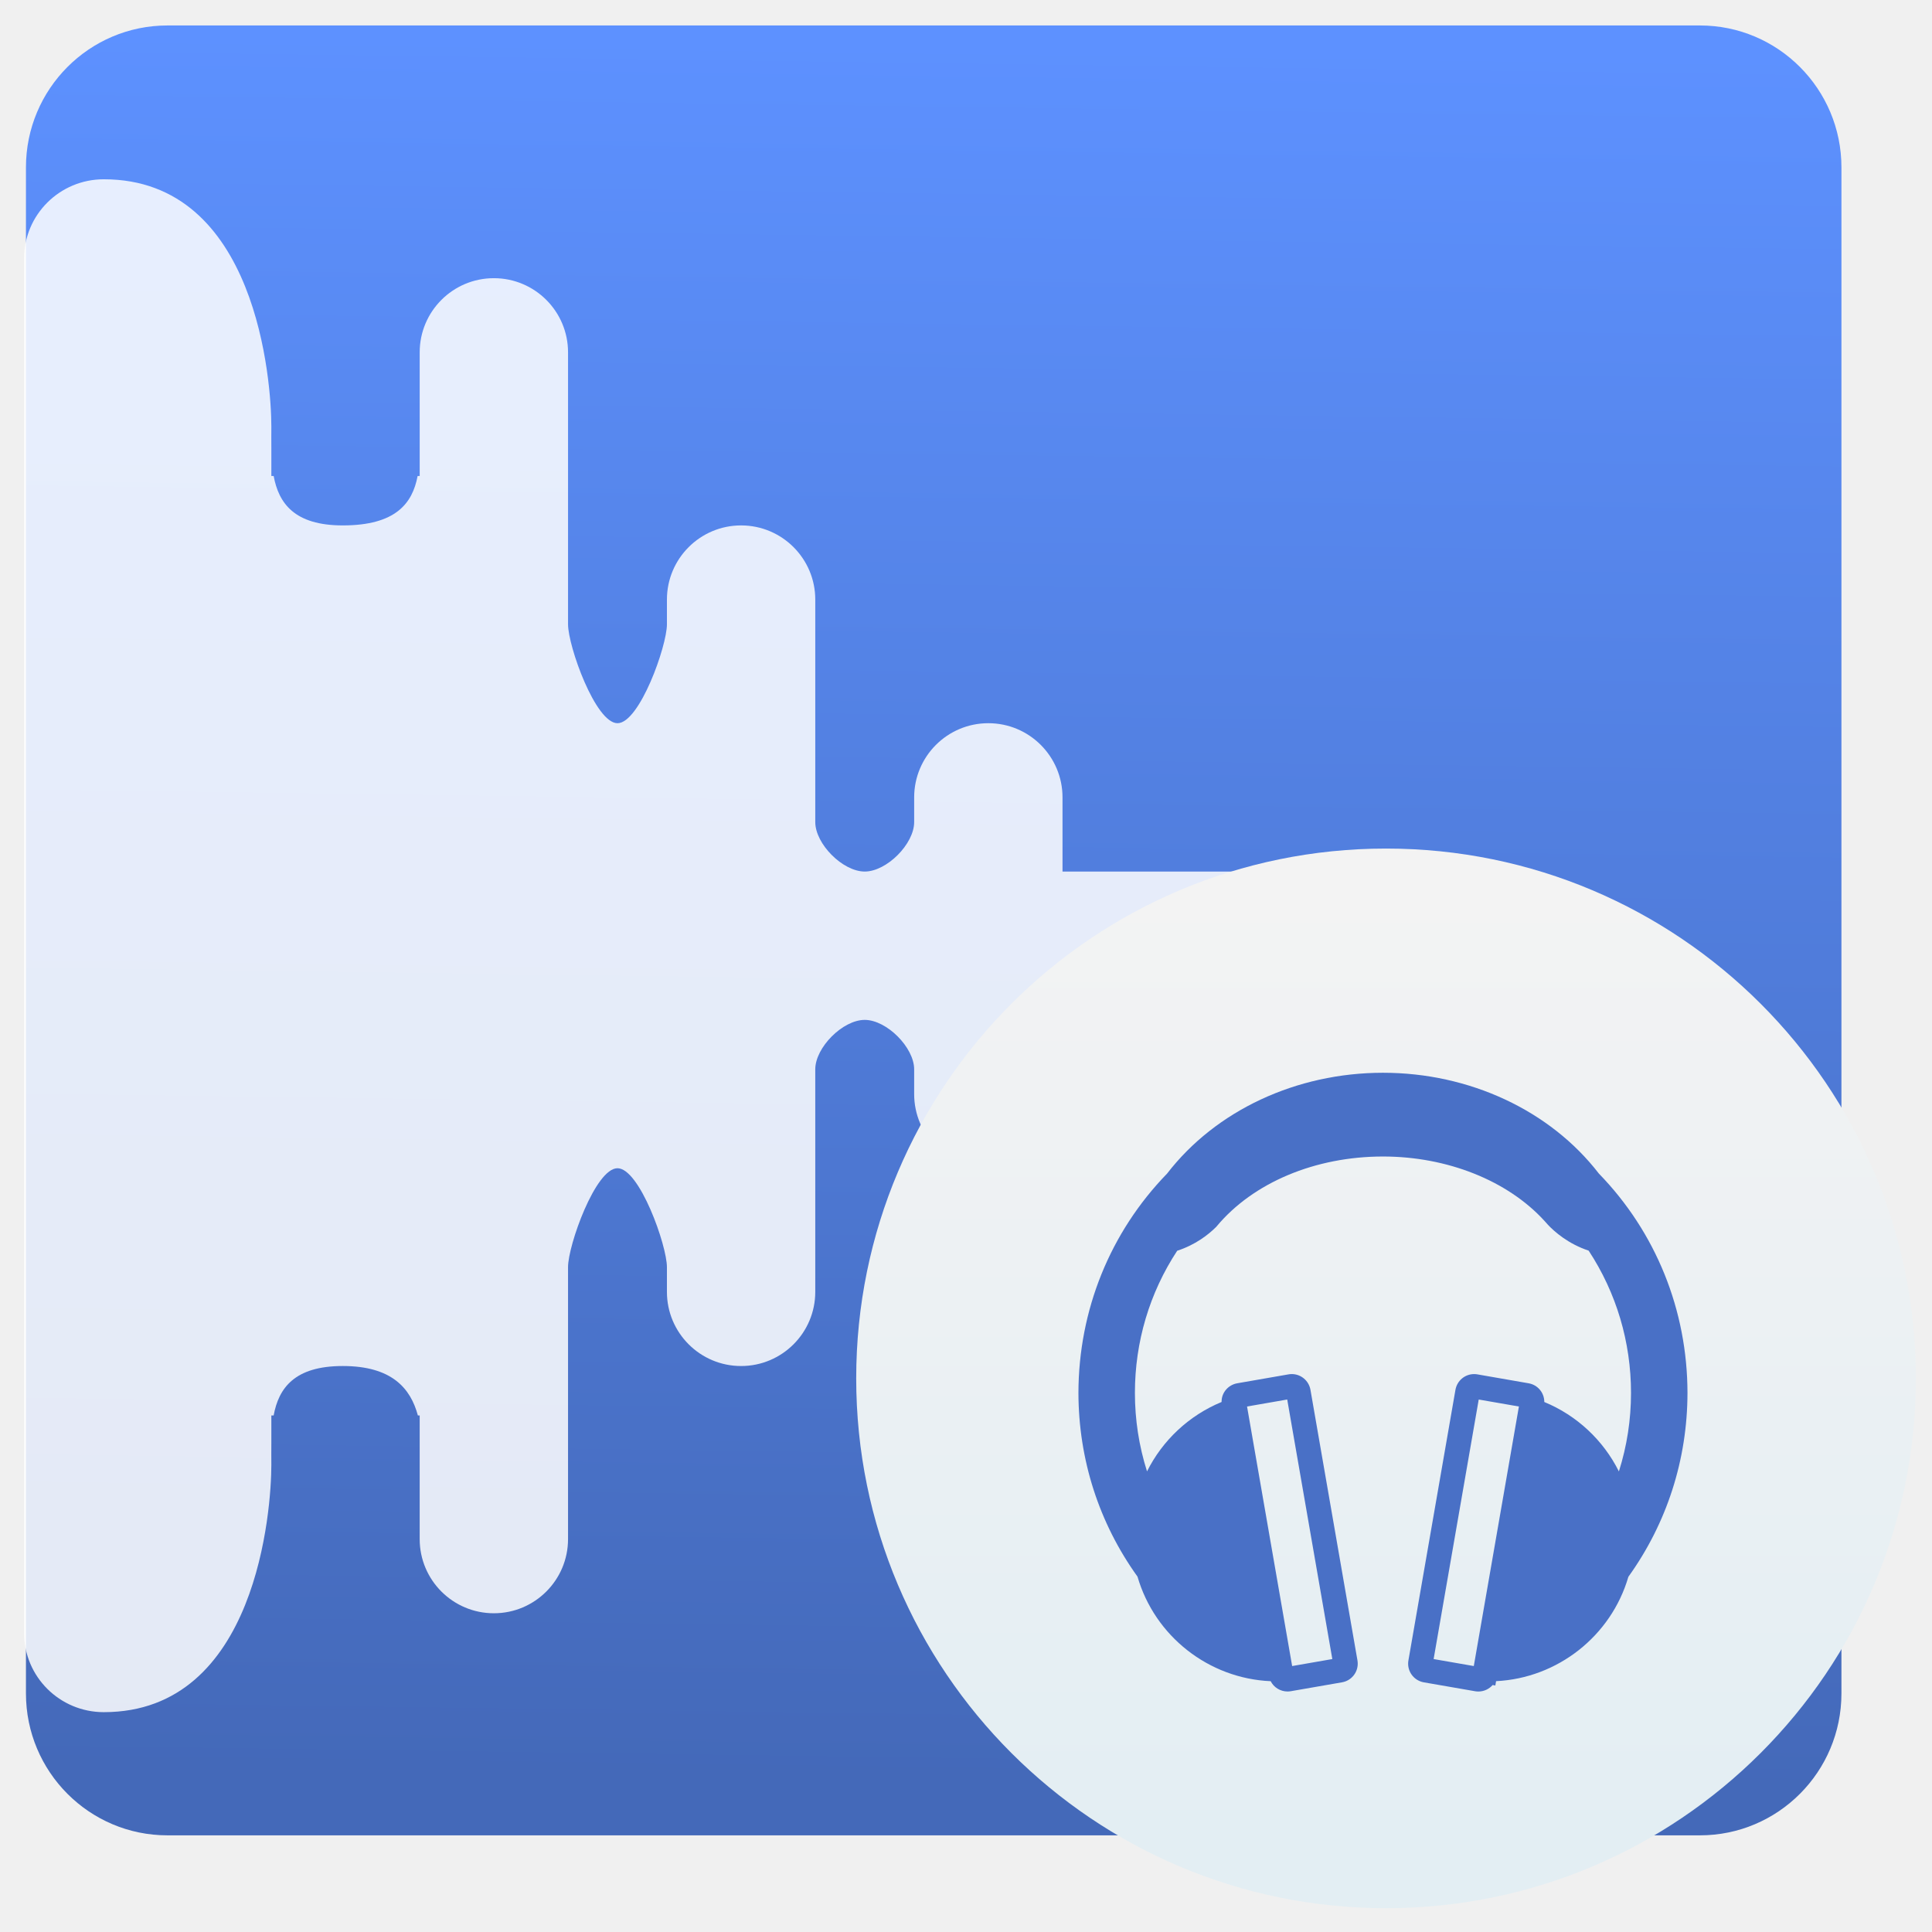
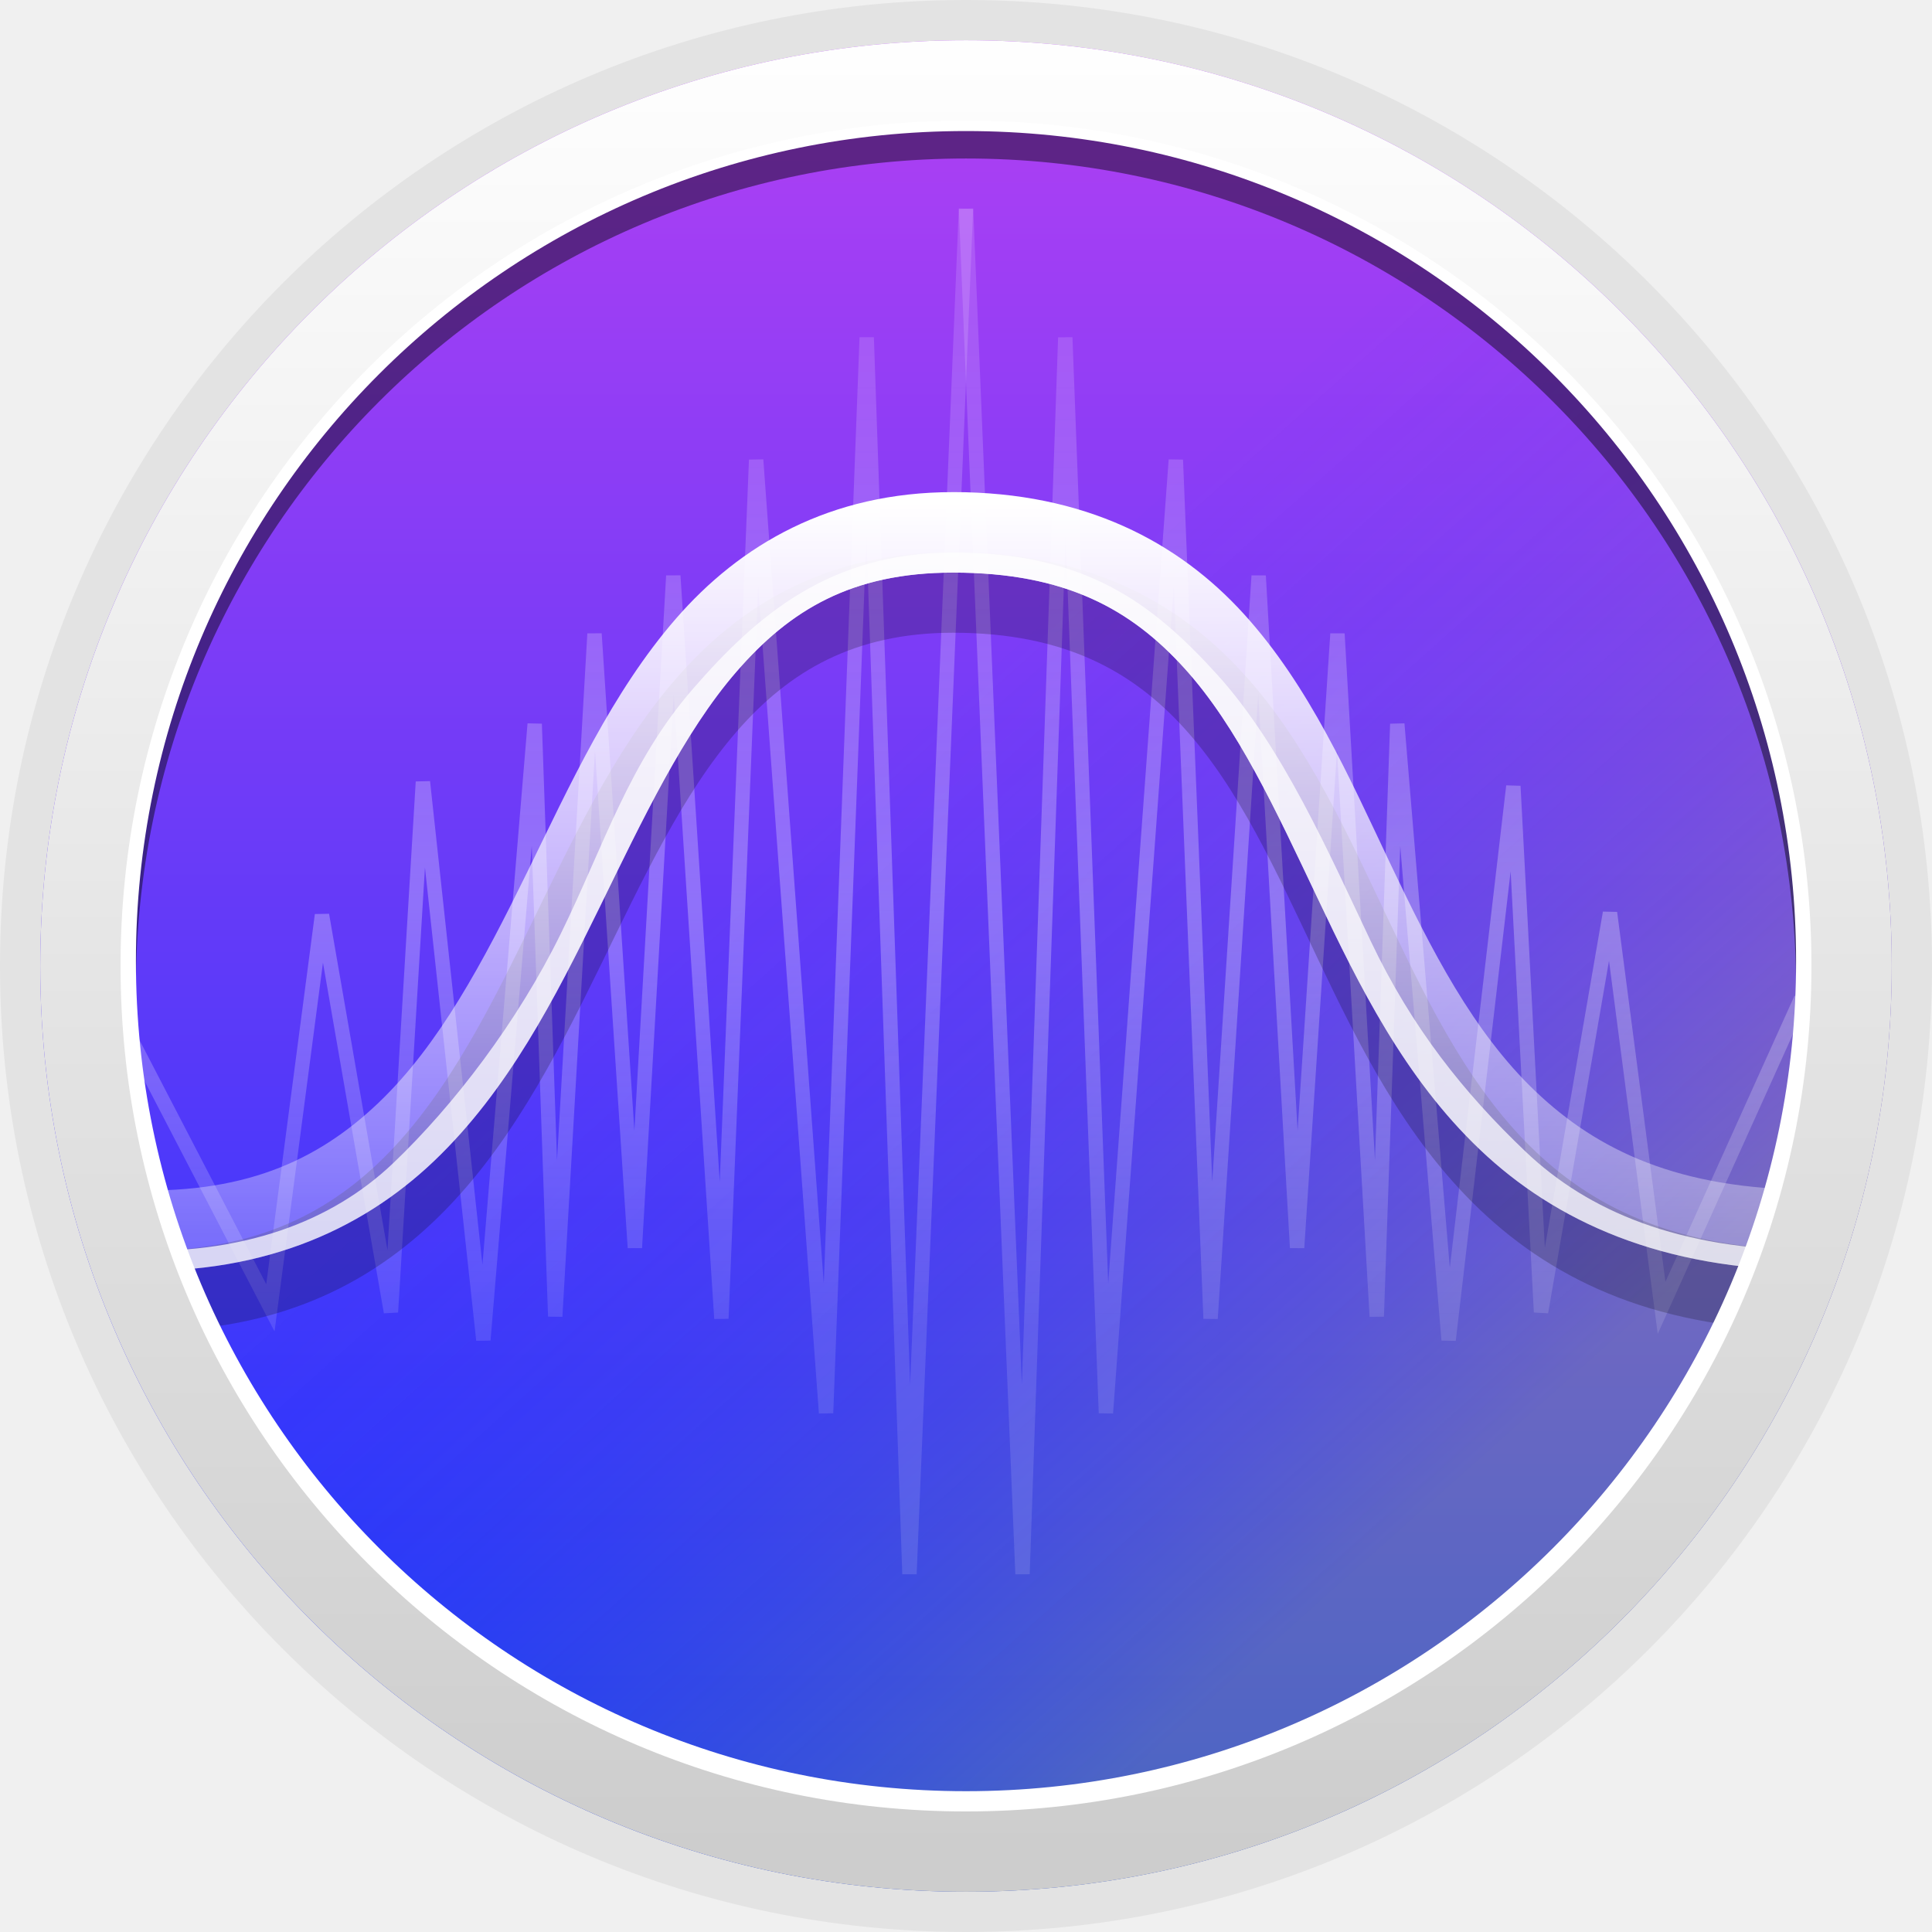
- <svg xmlns="http://www.w3.org/2000/svg" xmlns:ns2="http://www.openswatchbook.org/uri/2009/osb" xmlns:xlink="http://www.w3.org/1999/xlink" width="48" height="48" id="svg5453" version="1.1">
-   <defs id="defs5455">
-     <linearGradient id="linearGradient4243">
-       <stop style="stop-color:#e3203a;stop-opacity:1" offset="0" id="stop4245" />
-       <stop style="stop-color:#fd5420;stop-opacity:1" offset="1" id="stop4247" />
+ <svg xmlns="http://www.w3.org/2000/svg" xmlns:xlink="http://www.w3.org/1999/xlink" height="96" viewBox="0 0 96 96" width="96" id="svg2" version="1.1" enable-background="new" folder="96">
+   <defs id="defs22">
+     <linearGradient id="linearGradient7847">
+       <stop id="stop7843" offset="0" style="stop-color:#0a34ff;stop-opacity:0" />
+       <stop id="stop7845" offset="1" style="stop-color:#ffff0d;stop-opacity:0.24" />
    </linearGradient>
-     <linearGradient id="linearGradient4479">
-       <stop style="stop-color:#e3eef3;stop-opacity:1" offset="0" id="stop4481" />
-       <stop style="stop-color:#f3f3f3;stop-opacity:1" offset="1" id="stop4483" />
+     <linearGradient id="linearGradient7822">
+       <stop id="stop7816" offset="0" style="stop-color:#ffffff;stop-opacity:0.427" />
+       <stop style="stop-color:#fbfcfe;stop-opacity:1" offset="0.423" id="stop7818" />
+       <stop id="stop7820" offset="1" style="stop-color:#ffffff;stop-opacity:0.49" />
    </linearGradient>
-     <linearGradient gradientUnits="userSpaceOnUse" y2="253.929" x2="371.476" y1="473.938" x1="371.476" id="linearGradient4155" xlink:href="#linearGradient4479" gradientTransform="matrix(0.2623146,0,0,0.2615551,-44.88003,141.0317)" />
-     <linearGradient xlink:href="#linearGradient4243" id="linearGradient4380" gradientUnits="userSpaceOnUse" x1="0" y1="229.5" x2="459" y2="229.5" />
-     <linearGradient xlink:href="#linearGradient4243" id="linearGradient4382" gradientUnits="userSpaceOnUse" x1="0" y1="229.5" x2="459" y2="229.5" />
-     <linearGradient xlink:href="#linearGradient4243" id="linearGradient4384" gradientUnits="userSpaceOnUse" x1="0" y1="229.5" x2="459" y2="229.5" />
-     <linearGradient xlink:href="#linearGradient4243" id="linearGradient4386" gradientUnits="userSpaceOnUse" x1="0" y1="229.5" x2="459" y2="229.5" />
-     <linearGradient xlink:href="#linearGradient4243" id="linearGradient4388" gradientUnits="userSpaceOnUse" x1="0" y1="229.5" x2="459" y2="229.5" />
-     <linearGradient xlink:href="#linearGradient4243" id="linearGradient4390" gradientUnits="userSpaceOnUse" x1="0" y1="229.5" x2="459" y2="229.5" />
-     <linearGradient xlink:href="#linearGradient4243" id="linearGradient4392" gradientUnits="userSpaceOnUse" x1="0" y1="229.5" x2="459" y2="229.5" />
-     <linearGradient xlink:href="#linearGradient4243" id="linearGradient4394" gradientUnits="userSpaceOnUse" x1="0" y1="229.5" x2="459" y2="229.5" />
-     <linearGradient xlink:href="#linearGradient4243" id="linearGradient4396" gradientUnits="userSpaceOnUse" x1="0" y1="229.5" x2="459" y2="229.5" />
-     <linearGradient xlink:href="#linearGradient4243" id="linearGradient4398" gradientUnits="userSpaceOnUse" x1="0" y1="229.5" x2="459" y2="229.5" />
-     <linearGradient xlink:href="#linearGradient4243" id="linearGradient4400" gradientUnits="userSpaceOnUse" x1="0" y1="229.5" x2="459" y2="229.5" />
-     <linearGradient xlink:href="#linearGradient4243" id="linearGradient4402" gradientUnits="userSpaceOnUse" x1="0" y1="229.5" x2="459" y2="229.5" />
-     <linearGradient xlink:href="#linearGradient4243" id="linearGradient4404" gradientUnits="userSpaceOnUse" x1="0" y1="229.5" x2="459" y2="229.5" />
-     <linearGradient xlink:href="#linearGradient4243" id="linearGradient4406" gradientUnits="userSpaceOnUse" x1="0" y1="229.5" x2="459" y2="229.5" />
-     <linearGradient xlink:href="#linearGradient4243" id="linearGradient4408" gradientUnits="userSpaceOnUse" x1="0" y1="229.5" x2="459" y2="229.5" />
-     <linearGradient xlink:href="#linearGradient4581" id="linearGradient4212" x1="-112.525" y1="260.254" x2="-111.092" y2="154.581" gradientUnits="userSpaceOnUse" gradientTransform="translate(131.1252,1.00739)" />
-     <linearGradient id="linearGradient4581">
-       <stop id="stop4583" offset="0" style="stop-color:#4469b9;stop-opacity:1" />
-       <stop id="stop4585" offset="1" style="stop-color:#5d91ff;stop-opacity:1" />
+     <linearGradient id="linearGradient7810">
+       <stop id="stop7808" offset="0" style="stop-color:#cdcdcd;stop-opacity:1" />
+       <stop id="stop7806" offset="1" style="stop-color:#ffffff;stop-opacity:1;" />
    </linearGradient>
-     <style id="current-color-scheme" type="text/css">.ColorScheme-Text {
-         color:#31363b;
-       }
-       .ColorScheme-Background{
-         color:#eff0f1;
-       }
-       .ColorScheme-ViewText {
-         color:#31363b;
-       }
-       .ColorScheme-ViewBackground{
-         color:#fcfcfc;
-       }
-       .ColorScheme-ViewHover {
-         color:#3daee9;
-       }
-       .ColorScheme-ViewFocus{
-         color:#3daee9;
-       }
-       .ColorScheme-ButtonText {
-         color:#31363b;
-       }
-       .ColorScheme-ButtonBackground{
-         color:#eff0f1;
-       }
-       .ColorScheme-ButtonHover {
-         color:#3daee9;
-       }
-       .ColorScheme-ButtonFocus{
-         color:#3daee9;
-       }</style>
-     <style id="current-color-scheme-8" type="text/css">.ColorScheme-Text {
-         color:#31363b;
-       }
-       .ColorScheme-Background{
-         color:#eff0f1;
-       }
-       .ColorScheme-ViewText {
-         color:#31363b;
-       }
-       .ColorScheme-ViewBackground{
-         color:#fcfcfc;
-       }
-       .ColorScheme-ViewHover {
-         color:#3daee9;
-       }
-       .ColorScheme-ViewFocus{
-         color:#3daee9;
-       }
-       .ColorScheme-ButtonText {
-         color:#31363b;
-       }
-       .ColorScheme-ButtonBackground{
-         color:#eff0f1;
-       }
-       .ColorScheme-ButtonHover {
-         color:#3daee9;
-       }
-       .ColorScheme-ButtonFocus{
-         color:#3daee9;
-       }</style>
-     <style id="current-color-scheme-7" type="text/css">.ColorScheme-Text {
-         color:#31363b;
-       }
-       .ColorScheme-Background{
-         color:#eff0f1;
-       }
-       .ColorScheme-ViewText {
-         color:#31363b;
-       }
-       .ColorScheme-ViewBackground{
-         color:#fcfcfc;
-       }
-       .ColorScheme-ViewHover {
-         color:#3daee9;
-       }
-       .ColorScheme-ViewFocus{
-         color:#3daee9;
-       }
-       .ColorScheme-ButtonText {
-         color:#31363b;
-       }
-       .ColorScheme-ButtonBackground{
-         color:#eff0f1;
-       }
-       .ColorScheme-ButtonHover {
-         color:#3daee9;
-       }
-       .ColorScheme-ButtonFocus{
-         color:#3daee9;
-       }</style>
-     <linearGradient ns2:paint="gradient" id="linearGradient4207">
-       <stop id="stop3371" offset="0" style="stop-color:#3498db;stop-opacity:1;" />
-       <stop id="stop3373" offset="1" style="stop-color:#3498db;stop-opacity:0;" />
+     <linearGradient id="linearGradient7773">
+       <stop style="stop-color:#ffffff;stop-opacity:0.427" offset="0" id="stop7769" />
+       <stop id="stop7777" offset="0.423" style="stop-color:#fafcfe;stop-opacity:1" />
+       <stop style="stop-color:#ffffff;stop-opacity:0.49" offset="1" id="stop7771" />
    </linearGradient>
-     <style id="current-color-scheme-71" type="text/css">.ColorScheme-Text {
-         color:#31363b;
-       }
-       .ColorScheme-Background{
-         color:#eff0f1;
-       }
-       .ColorScheme-ViewText {
-         color:#31363b;
-       }
-       .ColorScheme-ViewBackground{
-         color:#fcfcfc;
-       }
-       .ColorScheme-ViewHover {
-         color:#3daee9;
-       }
-       .ColorScheme-ViewFocus{
-         color:#3daee9;
-       }
-       .ColorScheme-ButtonText {
-         color:#31363b;
-       }
-       .ColorScheme-ButtonBackground{
-         color:#eff0f1;
-       }
-       .ColorScheme-ButtonHover {
-         color:#3daee9;
-       }
-       .ColorScheme-ButtonFocus{
-         color:#3daee9;
-       }</style>
-     <style id="current-color-scheme-8-4" type="text/css">.ColorScheme-Text {
-         color:#31363b;
-       }
-       .ColorScheme-Background{
-         color:#eff0f1;
-       }
-       .ColorScheme-ViewText {
-         color:#31363b;
-       }
-       .ColorScheme-ViewBackground{
-         color:#fcfcfc;
-       }
-       .ColorScheme-ViewHover {
-         color:#3daee9;
-       }
-       .ColorScheme-ViewFocus{
-         color:#3daee9;
-       }
-       .ColorScheme-ButtonText {
-         color:#31363b;
-       }
-       .ColorScheme-ButtonBackground{
-         color:#eff0f1;
-       }
-       .ColorScheme-ButtonHover {
-         color:#3daee9;
-       }
-       .ColorScheme-ButtonFocus{
-         color:#3daee9;
-       }</style>
-     <style id="current-color-scheme-7-2" type="text/css">.ColorScheme-Text {
-         color:#31363b;
-       }
-       .ColorScheme-Background{
-         color:#eff0f1;
-       }
-       .ColorScheme-ViewText {
-         color:#31363b;
-       }
-       .ColorScheme-ViewBackground{
-         color:#fcfcfc;
-       }
-       .ColorScheme-ViewHover {
-         color:#3daee9;
-       }
-       .ColorScheme-ViewFocus{
-         color:#3daee9;
-       }
-       .ColorScheme-ButtonText {
-         color:#31363b;
-       }
-       .ColorScheme-ButtonBackground{
-         color:#eff0f1;
-       }
-       .ColorScheme-ButtonHover {
-         color:#3daee9;
-       }
-       .ColorScheme-ButtonFocus{
-         color:#3daee9;
-       }</style>
+     <linearGradient id="linearGradient7767">
+       <stop id="stop7763" offset="0" style="stop-color:#ffffff;stop-opacity:0.266" />
+       <stop id="stop7765" offset="1" style="stop-color:#ffffff;stop-opacity:1" />
+     </linearGradient>
+     <linearGradient xlink:href="#linearGradient4876" id="linearGradient4878" x1="22.9" y1="46.6" x2="22.9" y2="-10.331" gradientUnits="userSpaceOnUse" gradientTransform="matrix(2.23656,0,0,2.23656,109.6774,102.9677)" />
+     <linearGradient id="linearGradient4876">
+       <stop style="stop-color:#0a34ff;stop-opacity:1;" offset="0" id="stop4872" />
+       <stop style="stop-color:#f044ee;stop-opacity:1;" offset="1" id="stop4874" />
+     </linearGradient>
+     <linearGradient xlink:href="#linearGradient7767" id="linearGradient7761" x1="160" y1="174" x2="160" y2="137" gradientUnits="userSpaceOnUse" />
+     <linearGradient xlink:href="#linearGradient7822" id="linearGradient7775" x1="152" y1="178.131" x2="152" y2="128" gradientUnits="userSpaceOnUse" />
+     <linearGradient gradientTransform="translate(-117.9765,-122.3573)" xlink:href="#linearGradient7773" id="linearGradient7775-3" x1="152" y1="178.131" x2="152" y2="128" gradientUnits="userSpaceOnUse" />
+     <linearGradient xlink:href="#linearGradient7810" id="linearGradient7812" x1="161.772" y1="204" x2="161.772" y2="113" gradientUnits="userSpaceOnUse" />
+     <linearGradient xlink:href="#linearGradient7847" id="linearGradient7841" gradientUnits="userSpaceOnUse" gradientTransform="matrix(2.23656,0,0,2.23656,109.6774,102.9677)" x1="15.346" y1="25.106" x2="29.288" y2="40.737" />
+     <linearGradient xlink:href="#linearGradient4876" id="linearGradient4878-5" x1="22.9" y1="46.6" x2="22.9" y2="-10.331" gradientUnits="userSpaceOnUse" gradientTransform="matrix(2.88889,0,0,2.88889,207,198.3333)" />
+     <linearGradient xlink:href="#linearGradient7847" id="linearGradient7841-9" gradientUnits="userSpaceOnUse" gradientTransform="matrix(2.88889,0,0,2.88889,207,198.3333)" x1="15.346" y1="25.106" x2="29.288" y2="40.737" />
+     <linearGradient gradientTransform="matrix(1.291667,0,0,1.291667,65.33334,65.33334)" xlink:href="#linearGradient7822" id="linearGradient7775-7" x1="152" y1="178.131" x2="152" y2="128" gradientUnits="userSpaceOnUse" />
+     <linearGradient gradientTransform="matrix(1.291667,0,0,1.291667,65.33334,65.33334)" xlink:href="#linearGradient7767" id="linearGradient7761-6" x1="160" y1="174" x2="160" y2="137" gradientUnits="userSpaceOnUse" />
+     <linearGradient gradientTransform="matrix(1.291667,0,0,1.291667,65.33334,65.33334)" xlink:href="#linearGradient7810" id="linearGradient7812-2" x1="161.772" y1="204" x2="161.772" y2="113" gradientUnits="userSpaceOnUse" />
+     <linearGradient xlink:href="#linearGradient7822" id="linearGradient7959" gradientUnits="userSpaceOnUse" gradientTransform="matrix(1.291667,0,0,1.291667,65.33334,65.33334)" x1="152" y1="178.131" x2="152" y2="128" />
+     <linearGradient xlink:href="#linearGradient4876" id="linearGradient4878-2" x1="22.9" y1="46.6" x2="22.9" y2="-10.331" gradientUnits="userSpaceOnUse" gradientTransform="matrix(1.49104,0,0,1.49104,46.45161,41.9785)" />
+     <linearGradient xlink:href="#linearGradient7847" id="linearGradient7841-7" gradientUnits="userSpaceOnUse" gradientTransform="matrix(1.49104,0,0,1.49104,46.45161,41.9785)" x1="15.346" y1="25.106" x2="29.288" y2="40.737" />
+     <linearGradient gradientTransform="matrix(0.6666667,0,0,0.6666667,-26.66667,-26.66667)" xlink:href="#linearGradient7822" id="linearGradient7775-1" x1="152" y1="178.131" x2="152" y2="128" gradientUnits="userSpaceOnUse" />
+     <linearGradient gradientTransform="matrix(0.6666667,0,0,0.6666667,-26.66667,-26.66667)" xlink:href="#linearGradient7767" id="linearGradient7761-1" x1="160" y1="174" x2="160" y2="137" gradientUnits="userSpaceOnUse" />
+     <linearGradient gradientTransform="matrix(0.6666667,0,0,0.6666667,-26.66667,-26.66667)" xlink:href="#linearGradient7810" id="linearGradient7812-7" x1="161.772" y1="204" x2="161.772" y2="113" gradientUnits="userSpaceOnUse" />
+     <linearGradient xlink:href="#linearGradient7822" id="linearGradient8019" gradientUnits="userSpaceOnUse" gradientTransform="matrix(0.6666667,0,0,0.6666667,-26.66667,-26.66667)" x1="152" y1="178.131" x2="152" y2="128" />
+     <linearGradient xlink:href="#linearGradient4876" id="linearGradient4878-1" x1="22.9" y1="46.6" x2="22.9" y2="-10.331" gradientUnits="userSpaceOnUse" gradientTransform="matrix(1.11828,0,0,1.11828,-1.16129,-4.516125)" />
+     <linearGradient xlink:href="#linearGradient7847" id="linearGradient7841-4" gradientUnits="userSpaceOnUse" gradientTransform="matrix(1.11828,0,0,1.11828,-1.16129,-4.516125)" x1="15.346" y1="25.106" x2="29.288" y2="40.737" />
+     <linearGradient gradientTransform="matrix(0.5,0,0,0.5,-56,-56)" xlink:href="#linearGradient7822" id="linearGradient7775-5" x1="152" y1="178.131" x2="152" y2="128" gradientUnits="userSpaceOnUse" />
+     <linearGradient gradientTransform="matrix(0.5,0,0,0.5,-56,-56)" xlink:href="#linearGradient7767" id="linearGradient7761-7" x1="160" y1="174" x2="160" y2="137" gradientUnits="userSpaceOnUse" />
+     <linearGradient gradientTransform="matrix(0.5,0,0,0.5,-56,-56)" xlink:href="#linearGradient7810" id="linearGradient7812-25" x1="161.772" y1="204" x2="161.772" y2="113" gradientUnits="userSpaceOnUse" />
+     <linearGradient xlink:href="#linearGradient7822" id="linearGradient8079" gradientUnits="userSpaceOnUse" gradientTransform="matrix(0.5,0,0,0.5,-56,-56)" x1="152" y1="178.131" x2="152" y2="128" />
+     <linearGradient xlink:href="#linearGradient4876" id="linearGradient4878-4" x1="22.9" y1="46.6" x2="22.9" y2="-10.331" gradientUnits="userSpaceOnUse" gradientTransform="matrix(0.729313,0,0,0.729313,-32.40954,-34.59747)" />
+     <linearGradient gradientTransform="matrix(0.3333333,0,0,0.3333333,-69.33333,-69.33333)" xlink:href="#linearGradient7822" id="linearGradient7775-9" x1="152" y1="178.131" x2="152" y2="128" gradientUnits="userSpaceOnUse" />
+     <linearGradient gradientTransform="matrix(0.3260869,0,0,0.3260869,-68.17391,-68.17391)" xlink:href="#linearGradient7810" id="linearGradient7812-0" x1="161.772" y1="204" x2="161.772" y2="113" gradientUnits="userSpaceOnUse" />
+     <linearGradient xlink:href="#linearGradient7822" id="linearGradient8139" gradientUnits="userSpaceOnUse" gradientTransform="matrix(0.3333333,0,0,0.3333333,-69.33333,-69.33333)" x1="152" y1="178.131" x2="152" y2="128" />
+     <linearGradient gradientTransform="matrix(0.2608696,0,0,0.2608696,-85.73913,-85.73913)" xlink:href="#linearGradient7810" id="linearGradient7812-0-4" x1="161.772" y1="204" x2="161.772" y2="113" gradientUnits="userSpaceOnUse" />
+     <linearGradient xlink:href="#linearGradient4876" id="linearGradient4878-4-1" x1="22.9" y1="46.6" x2="22.9" y2="-10.331" gradientUnits="userSpaceOnUse" gradientTransform="matrix(0.5834504,0,0,0.5834504,-57.12763,-58.87798)" />
+     <linearGradient gradientTransform="matrix(0.1706477,0,0,0.1706477,-91.30364,-91.30364)" xlink:href="#linearGradient7810" id="linearGradient7812-0-4-8" x1="161.772" y1="204" x2="161.772" y2="113" gradientUnits="userSpaceOnUse" />
+     <linearGradient xlink:href="#linearGradient4876" id="linearGradient4878-4-1-9" x1="22.9" y1="46.6" x2="22.9" y2="-10.331" gradientUnits="userSpaceOnUse" gradientTransform="matrix(0.388967,0,0,0.388967,-72.75176,-73.91865)" />
  </defs>
-   <g id="layer1" transform="translate(-384.5714,-499.798)">
-     <g id="g4470" transform="matrix(1.338227,-0.3196113,0.3196113,1.338227,-356.7368,-37.00319)">
-       <g id="g7486" transform="matrix(0.2620843,0.02583472,-0.02583472,0.2620843,404.0467,465.9014)">
-         <g id="g7427" transform="translate(-0.07478376,0.5457409)" />
-         <g id="g4236" transform="matrix(0.9879758,0.1346177,-0.1350129,0.9908438,25.55045,-23.96963)">
-           <g id="g5130" transform="matrix(1.080707,0,0,1.080707,160.1455,-15.52991)">
-             <g style="fill:url(#linearGradient4380);fill-opacity:1" id="g4259" transform="matrix(0.07859273,5.9667199e-5,-5.9494433e-5,0.07836519,33.63123,217.5261)" />
-             <g style="fill:url(#linearGradient4382);fill-opacity:1" id="g4261" transform="matrix(0.07859273,5.9667199e-5,-5.9494433e-5,0.07836519,33.63123,217.5261)" />
-             <g style="fill:url(#linearGradient4384);fill-opacity:1" id="g4263" transform="matrix(0.07859273,5.9667199e-5,-5.9494433e-5,0.07836519,33.63123,217.5261)" />
-             <g style="fill:url(#linearGradient4386);fill-opacity:1" id="g4265" transform="matrix(0.07859273,5.9667199e-5,-5.9494433e-5,0.07836519,33.63123,217.5261)" />
-             <g style="fill:url(#linearGradient4388);fill-opacity:1" id="g4267" transform="matrix(0.07859273,5.9667199e-5,-5.9494433e-5,0.07836519,33.63123,217.5261)" />
-             <g style="fill:url(#linearGradient4390);fill-opacity:1" id="g4269" transform="matrix(0.07859273,5.9667199e-5,-5.9494433e-5,0.07836519,33.63123,217.5261)" />
-             <g style="fill:url(#linearGradient4392);fill-opacity:1" id="g4271" transform="matrix(0.07859273,5.9667199e-5,-5.9494433e-5,0.07836519,33.63123,217.5261)" />
-             <g style="fill:url(#linearGradient4394);fill-opacity:1" id="g4273" transform="matrix(0.07859273,5.9667199e-5,-5.9494433e-5,0.07836519,33.63123,217.5261)" />
-             <g style="fill:url(#linearGradient4396);fill-opacity:1" id="g4275" transform="matrix(0.07859273,5.9667199e-5,-5.9494433e-5,0.07836519,33.63123,217.5261)" />
-             <g style="fill:url(#linearGradient4398);fill-opacity:1" id="g4277" transform="matrix(0.07859273,5.9667199e-5,-5.9494433e-5,0.07836519,33.63123,217.5261)" />
-             <g style="fill:url(#linearGradient4400);fill-opacity:1" id="g4279" transform="matrix(0.07859273,5.9667199e-5,-5.9494433e-5,0.07836519,33.63123,217.5261)" />
-             <g style="fill:url(#linearGradient4402);fill-opacity:1" id="g4281" transform="matrix(0.07859273,5.9667199e-5,-5.9494433e-5,0.07836519,33.63123,217.5261)" />
-             <g style="fill:url(#linearGradient4404);fill-opacity:1" id="g4283" transform="matrix(0.07859273,5.9667199e-5,-5.9494433e-5,0.07836519,33.63123,217.5261)" />
-             <g style="fill:url(#linearGradient4406);fill-opacity:1" id="g4285" transform="matrix(0.07859273,5.9667199e-5,-5.9494433e-5,0.07836519,33.63123,217.5261)" />
-             <g style="fill:url(#linearGradient4408);fill-opacity:1" id="g4287" transform="matrix(0.07859273,5.9667199e-5,-5.9494433e-5,0.07836519,33.63123,217.5261)" />
-             <g id="g5033" transform="matrix(1.043433,0,0,1.043433,-1.957458,-11.69191)">
-               <rect transform="matrix(0.9999997,7.591955e-4,-7.5919486e-4,0.9999997,0,0)" ry="8.63" y="154.679" x="-31.273" height="110.051" width="110.713" id="rect4204" style="opacity:1;fill:url(#linearGradient4212);fill-opacity:1;stroke:none;stroke-width:0.6;stroke-linecap:round;stroke-linejoin:round;stroke-miterlimit:4;stroke-dasharray:none;stroke-dashoffset:0;stroke-opacity:1" />
-               <g style="opacity:1;fill:#ffffff;fill-opacity:0.852" transform="matrix(0.3369501,2.5581109e-4,-2.5507027e-4,0.3359746,-37.54065,164.0034)" id="g4196">
-                 <g style="fill:#ffffff;fill-opacity:0.852" id="Sample">
-                   <path style="clip-rule:evenodd;fill:#ffffff;fill-opacity:0.852;fill-rule:evenodd" d="m 246.103,125.289 -40.271,0 0,-13.424 c 0,-7.413 -6.01,-13.424 -13.424,-13.424 -7.414,0 -13.424,6.01 -13.424,13.424 l 0,4.475 c 0,3.954 -4.967,8.949 -8.949,8.949 -3.981,0 -8.949,-4.996 -8.949,-8.949 l 0,-40.271 c 0,-7.414 -6.011,-13.424 -13.424,-13.424 -7.414,0 -13.424,6.01 -13.424,13.424 l 0,4.475 c 0,3.955 -4.967,17.898 -8.948,17.898 -3.982,0 -8.949,-13.944 -8.949,-17.898 l 0,-49.221 c 0,-7.414 -6.011,-13.423 -13.425,-13.423 -7.414,0 -13.424,6.009 -13.424,13.423 l 0,22.373 -0.375,0 c -0.926,4.944 -3.943,8.949 -13.546,8.949 -8.748,0 -11.595,-4.005 -12.51,-8.949 l -0.416,0 0,-5.018 c -0.019,-1.33 0,-2.658 0,-3.931 C 62.645,36.838 60.104,0 32.316,0 24.353,0 17.898,6.411 17.898,14.318 l 0,248.788 c 0,7.908 6.455,14.319 14.418,14.319 27.788,0 30.328,-36.837 30.328,-44.745 0,-1.273 -0.019,-2.6 0,-3.931 l 0,-5.019 0.416,0 c 0.915,-4.944 3.761,-8.95 12.51,-8.95 8.865,0 12.276,4.029 13.594,8.95 l 0.327,0 0,22.373 c 0,7.414 6.01,13.424 13.424,13.424 7.414,0 13.425,-6.01 13.425,-13.424 l 0,-49.22 c 0,-3.954 4.967,-17.899 8.949,-17.899 3.981,0 8.948,13.945 8.948,17.899 l 0,4.474 c 0,7.414 6.01,13.424 13.424,13.424 7.414,0 13.424,-6.01 13.424,-13.424 l 0,-40.271 c 0,-3.955 4.968,-8.949 8.949,-8.949 3.982,0 8.949,4.995 8.949,8.949 l 0,4.474 c 0,7.414 6.01,13.424 13.424,13.424 7.414,0 13.424,-6.01 13.424,-13.424 l 0,-13.424 40.271,0 c 7.414,0 13.424,-6.01 13.424,-13.424 0,-7.414 -6.009,-13.423 -13.423,-13.423 z" id="path4158" />
-                 </g>
-                 <g style="fill:#ffffff;fill-opacity:0.852" id="g4160" />
-                 <g style="fill:#ffffff;fill-opacity:0.852" id="g4162" />
-                 <g style="fill:#ffffff;fill-opacity:0.852" id="g4164" />
-                 <g style="fill:#ffffff;fill-opacity:0.852" id="g4166" />
-                 <g style="fill:#ffffff;fill-opacity:0.852" id="g4168" />
-                 <g style="fill:#ffffff;fill-opacity:0.852" id="g4170" />
-                 <g style="fill:#ffffff;fill-opacity:0.852" id="g4172" />
-                 <g style="fill:#ffffff;fill-opacity:0.852" id="g4174" />
-                 <g style="fill:#ffffff;fill-opacity:0.852" id="g4176" />
-                 <g style="fill:#ffffff;fill-opacity:0.852" id="g4178" />
-                 <g style="fill:#ffffff;fill-opacity:0.852" id="g4180" />
-                 <g style="fill:#ffffff;fill-opacity:0.852" id="g4182" />
-                 <g style="fill:#ffffff;fill-opacity:0.852" id="g4184" />
-                 <g style="fill:#ffffff;fill-opacity:0.852" id="g4186" />
-                 <g style="fill:#ffffff;fill-opacity:0.852" id="g4188" />
-               </g>
-               <ellipse cy="236.944" cx="51.668" id="path3340" style="opacity:1;fill:url(#linearGradient4155);fill-opacity:1;stroke:none;stroke-width:5.238;stroke-linecap:butt;stroke-linejoin:miter;stroke-miterlimit:4;stroke-dasharray:none;stroke-dashoffset:0;stroke-opacity:1" transform="matrix(0.9999997,7.591956e-4,-7.5919311e-4,0.9999997,0,0)" rx="32.31" ry="32.216" />
-               <g style="fill:#4970c6;fill-opacity:1" transform="matrix(0.0606934,4.6078169e-5,-4.5944728e-5,0.06051768,32.44812,218.3854)" id="g3">
-                 <path style="fill:#4970c6;fill-opacity:1" id="path5" d="M 527.76,101.242 C 478.838,37.84 397.791,0 310.867,0 223.909,0 142.86,37.863 93.961,101.299 36.666,160.289 5.022,238.515 4.873,321.718 5.011,388.61 25.527,452.391 64.22,506.266 c 17.428,60.026 71.661,102.371 133.818,105.066 3.167,6.22 9.63,10.344 16.956,10.344 1.025,0 1.97,-0.104 3.167,-0.265 l 51.594,-8.962 c 9.135,-1.602 15.747,-9.469 15.747,-18.719 0,-1.037 -0.092,-2.027 -0.265,-3.236 l -47.251,-272.06 c -1.659,-9.065 -9.515,-15.666 -18.742,-15.689 -1.325,0 -2.523,0.127 -3.698,0.369 l -51.11,8.882 c -9.135,1.624 -15.747,9.457 -15.724,18.43 0,0.115 0,0.242 -0.023,0.369 -32.714,13.512 -59.266,38.428 -74.897,69.726 -8.075,-25.458 -12.164,-51.859 -12.164,-78.814 0,-51.237 14.675,-100.562 42.482,-142.86 18.361,-5.99 31.274,-16.127 39.015,-23.81 l 0.323,-0.323 0.299,-0.369 c 36.608,-43.968 99.053,-70.197 167.097,-70.197 64.553,-0.012 125.19,24.132 162.189,64.587 l 0.646,0.714 c 1.037,1.117 1.9,2.108 3.029,3.398 6.521,6.9 20.273,19.064 40.801,25.872 27.854,42.356 42.575,91.704 42.575,142.999 0,26.989 -4.09,53.414 -12.176,78.849 -15.632,-31.32 -42.184,-56.248 -74.943,-69.76 l 0,-0.069 c 0,-9.272 -6.612,-17.141 -15.735,-18.73 l -51.353,-8.938 c -1.06,-0.219 -2.2,-0.311 -3.467,-0.311 -9.238,0.023 -17.095,6.658 -18.719,15.781 L 336.462,590.3 c -0.207,1.06 -0.312,2.188 -0.312,3.433 0,9.25 6.612,17.117 15.747,18.742 l 51.698,8.973 c 1.014,0.162 2.004,0.254 3.109,0.254 5.668,0 10.816,-2.488 14.354,-6.52 l 2.695,0.472 0.76,-4.354 C 486.244,608.271 540.074,566.076 557.445,506.419 596.183,452.463 616.711,388.67 616.826,321.709 616.723,238.492 585.08,160.231 527.76,101.242 Z m -313.101,227.065 45.316,260.781 -40.363,7.027 -45.316,-260.782 40.363,-7.026 z m 187.463,267.808 -40.363,-7.027 45.316,-260.77 40.386,7.015 -0.253,1.371 -45.086,259.411 z" />
-               </g>
-             </g>
-           </g>
-         </g>
-       </g>
+   <g style="display:inline" id="g8840" transform="translate(-112,-112)">
+     <g style="display:none" id="g8776">
+       <rect style="color:#000000;clip-rule:nonzero;display:inline;overflow:visible;visibility:visible;opacity:1;isolation:auto;mix-blend-mode:normal;color-interpolation:sRGB;color-interpolation-filters:linearRGB;solid-color:#000000;solid-opacity:1;vector-effect:none;fill:#000000;fill-opacity:1;fill-rule:nonzero;stroke:#ff24f7;stroke-width:0;stroke-linecap:square;stroke-linejoin:miter;stroke-miterlimit:4;stroke-dasharray:none;stroke-dashoffset:0;stroke-opacity:0.995;marker:none;marker-start:none;marker-mid:none;marker-end:none;paint-order:normal;color-rendering:auto;image-rendering:auto;shape-rendering:auto;text-rendering:auto;enable-background:accumulate" id="rect_96" width="96" height="96" x="112" y="112" />
+       <text id="text_96" y="168.736" x="144.725" style="font-size:24px;line-height:0%;font-family:sans-serif;letter-spacing:0px;word-spacing:0px;display:inline;opacity:1;fill:#ffffff;fill-opacity:1;stroke:none;stroke-width:0.049px;stroke-linecap:butt;stroke-linejoin:miter;stroke-opacity:1" xml:space="preserve">
+         <tspan id="tspan8768" style="font-size:24px;line-height:0%;fill:#ffffff;fill-opacity:1;stroke:none;stroke-width:0.049px" y="168.736" x="144.725">96</tspan>
+       </text>
+     </g>
+     <g style="display:inline" id="g8838">
+       <path style="color:#000000;clip-rule:nonzero;display:block;overflow:visible;visibility:visible;opacity:1;isolation:auto;mix-blend-mode:normal;color-interpolation:sRGB;color-interpolation-filters:linearRGB;solid-color:#000000;solid-opacity:1;vector-effect:none;fill:#000000;fill-opacity:0.058;fill-rule:nonzero;stroke:none;stroke-width:4.091;stroke-linecap:butt;stroke-linejoin:round;stroke-miterlimit:4;stroke-dasharray:none;stroke-dashoffset:0;stroke-opacity:1;marker:none;marker-start:none;marker-mid:none;marker-end:none;paint-order:normal;color-rendering:auto;image-rendering:auto;shape-rendering:auto;text-rendering:auto;enable-background:accumulate" d="m 208,160 a 48,48 0 0 1 -48,48 48,48 0 0 1 -48,-48 48,48 0 0 1 48,-48 48,48 0 0 1 48,48 z" id="path4870-5" />
+       <path style="color:#000000;clip-rule:nonzero;display:block;overflow:visible;visibility:visible;opacity:1;isolation:auto;mix-blend-mode:normal;color-interpolation:sRGB;color-interpolation-filters:linearRGB;solid-color:#000000;solid-opacity:1;vector-effect:none;fill:url(#linearGradient4878);fill-opacity:1;fill-rule:nonzero;stroke:none;stroke-width:3.92;stroke-linecap:butt;stroke-linejoin:round;stroke-miterlimit:4;stroke-dasharray:none;stroke-dashoffset:0;stroke-opacity:1;marker:none;marker-start:none;marker-mid:none;marker-end:none;paint-order:normal;color-rendering:auto;image-rendering:auto;shape-rendering:auto;text-rendering:auto;enable-background:accumulate" d="m 206,160 a 46,46 0 0 1 -46,46 46,46 0 0 1 -46,-46 46,46 0 0 1 46,-46 46,46 0 0 1 46,46 z" id="path4870" />
+       <path id="path7839" d="m 206,160 a 46,46 0 0 1 -46,46 46,46 0 0 1 -46,-46 46,46 0 0 1 46,-46 46,46 0 0 1 46,46 z" style="color:#000000;clip-rule:nonzero;display:block;overflow:visible;visibility:visible;opacity:1;isolation:auto;mix-blend-mode:normal;color-interpolation:sRGB;color-interpolation-filters:linearRGB;solid-color:#000000;solid-opacity:1;vector-effect:none;fill:url(#linearGradient7841);fill-opacity:1;fill-rule:nonzero;stroke:none;stroke-width:3.92;stroke-linecap:butt;stroke-linejoin:round;stroke-miterlimit:4;stroke-dasharray:none;stroke-dashoffset:0;stroke-opacity:1;marker:none;marker-start:none;marker-mid:none;marker-end:none;paint-order:normal;color-rendering:auto;image-rendering:auto;shape-rendering:auto;text-rendering:auto;enable-background:accumulate" />
+       <path style="fill:none;fill-rule:evenodd;stroke:url(#linearGradient7775);stroke-width:0.714;stroke-linecap:butt;stroke-linejoin:miter;stroke-miterlimit:4;stroke-dasharray:none;stroke-opacity:0.283" d="m 118.293,163.225 7.143,13.76 2.563,-19.52 3.427,19.733 1.588,-26.347 3.004,27.733 2.551,-30.613 1.02,29.44 1.952,-33.92 2.006,30.506 1.909,-33.386 2.39,36.907 1.726,-42.667 3.475,47.36 2.019,-53.44 2.125,61.44 2.808,-67.84" id="path5008" />
+       <path id="path4646" d="m 201.493,161.625 -6.93,15.36 -2.563,-19.627 -3.427,19.84 -1.375,-26.133 -3.217,27.52 -2.551,-30.613 -1.02,29.44 -1.952,-33.92 -2.006,30.506 -1.909,-33.386 -2.39,36.907 -1.726,-42.667 -3.475,47.36 -2.019,-53.44 -2.125,61.44 -2.808,-67.84" style="opacity:1;vector-effect:none;fill:none;fill-opacity:1;fill-rule:evenodd;stroke:url(#linearGradient7775);stroke-width:0.714;stroke-linecap:butt;stroke-linejoin:miter;stroke-miterlimit:4;stroke-dasharray:none;stroke-dashoffset:0;stroke-opacity:0.283" />
+       <path id="path4930" d="m 117.973,176.107 c 25.813,1.28 19.044,-34.667 41.387,-34.667 24.32,0 14.56,34.613 42.667,34.667" style="display:inline;fill:none;fill-rule:evenodd;stroke:#090909;stroke-width:4;stroke-linecap:butt;stroke-linejoin:miter;stroke-miterlimit:4;stroke-dasharray:none;stroke-opacity:0.22" />
+       <path style="color:#000000;font-style:normal;font-variant:normal;font-weight:normal;font-stretch:normal;font-size:medium;line-height:normal;font-family:sans-serif;font-variant-ligatures:normal;font-variant-position:normal;font-variant-caps:normal;font-variant-numeric:normal;font-variant-alternates:normal;font-feature-settings:normal;text-indent:0;text-align:start;text-decoration:none;text-decoration-line:none;text-decoration-style:solid;text-decoration-color:#000000;letter-spacing:normal;word-spacing:normal;text-transform:none;writing-mode:lr-tb;direction:ltr;text-orientation:mixed;dominant-baseline:auto;baseline-shift:baseline;text-anchor:start;white-space:normal;shape-padding:0;clip-rule:nonzero;display:inline;overflow:visible;visibility:visible;opacity:1;isolation:auto;mix-blend-mode:normal;color-interpolation:sRGB;color-interpolation-filters:linearRGB;solid-color:#000000;solid-opacity:1;vector-effect:none;fill:url(#linearGradient7761);fill-opacity:1;fill-rule:evenodd;stroke:none;stroke-width:4;stroke-linecap:butt;stroke-linejoin:miter;stroke-miterlimit:4;stroke-dasharray:none;stroke-dashoffset:0;stroke-opacity:1;color-rendering:auto;image-rendering:auto;shape-rendering:auto;text-rendering:auto;enable-background:accumulate" d="m 159.359,136.453 c -6.122,0 -10.591,2.625 -13.771,6.285 -3.18,3.661 -5.266,8.263 -7.416,12.648 -2.15,4.385 -4.352,8.538 -7.363,11.41 -3.011,2.872 -6.741,4.623 -12.736,4.326 l -0.197,3.994 c 6.912,0.343 12.016,-1.918 15.693,-5.426 3.678,-3.508 6.018,-8.104 8.195,-12.545 2.177,-4.441 4.203,-8.746 6.844,-11.785 2.641,-3.039 5.703,-4.908 10.752,-4.908 5.606,0 8.851,1.84 11.494,4.754 2.643,2.914 4.544,7.061 6.613,11.418 2.069,4.357 4.323,8.932 8.076,12.504 3.753,3.572 9.043,5.976 16.48,5.99 l 0.008,-4 c -6.616,-0.013 -10.648,-1.953 -13.73,-4.887 -3.082,-2.933 -5.177,-7.021 -7.221,-11.324 -2.044,-4.303 -4.019,-8.811 -7.264,-12.389 -3.245,-3.578 -7.903,-6.066 -14.457,-6.066 z" id="path4880" />
+       <path id="path7804" d="m 159.359,139.453 c -6.122,0 -9.742,3.11 -12.922,6.77 -3.18,3.661 -4.417,7.778 -6.567,12.163 -2.15,4.385 -5.323,8.538 -8.334,11.41 -3.011,2.872 -7.469,4.623 -13.464,4.326 l -0.197,0.994 c 6.912,0.343 12.016,-1.918 15.693,-5.426 3.678,-3.508 6.018,-8.104 8.195,-12.545 2.177,-4.441 4.203,-8.746 6.844,-11.785 2.641,-3.039 5.703,-4.908 10.752,-4.908 5.606,0 8.851,1.84 11.494,4.754 2.643,2.914 4.544,7.061 6.613,11.418 2.069,4.357 4.323,8.932 8.076,12.504 3.753,3.572 9.043,5.976 16.48,5.99 l 0.008,-1 c -6.616,-0.013 -11.134,-1.953 -14.216,-4.887 -3.082,-2.933 -5.662,-6.172 -7.706,-10.475 -2.044,-4.303 -4.383,-9.66 -7.628,-13.238 -3.245,-3.578 -6.568,-6.066 -13.122,-6.066 z" style="color:#000000;font-style:normal;font-variant:normal;font-weight:normal;font-stretch:normal;font-size:medium;line-height:normal;font-family:sans-serif;font-variant-ligatures:normal;font-variant-position:normal;font-variant-caps:normal;font-variant-numeric:normal;font-variant-alternates:normal;font-feature-settings:normal;text-indent:0;text-align:start;text-decoration:none;text-decoration-line:none;text-decoration-style:solid;text-decoration-color:#000000;letter-spacing:normal;word-spacing:normal;text-transform:none;writing-mode:lr-tb;direction:ltr;text-orientation:mixed;dominant-baseline:auto;baseline-shift:baseline;text-anchor:start;white-space:normal;shape-padding:0;clip-rule:nonzero;display:inline;overflow:visible;visibility:visible;opacity:1;isolation:auto;mix-blend-mode:normal;color-interpolation:sRGB;color-interpolation-filters:linearRGB;solid-color:#000000;solid-opacity:1;vector-effect:none;fill:#ffffff;fill-opacity:0.734;fill-rule:evenodd;stroke:none;stroke-width:4;stroke-linecap:butt;stroke-linejoin:miter;stroke-miterlimit:4;stroke-dasharray:none;stroke-dashoffset:0;stroke-opacity:1;color-rendering:auto;image-rendering:auto;shape-rendering:auto;text-rendering:auto;enable-background:accumulate" />
+       <path style="color:#000000;clip-rule:nonzero;display:inline;overflow:visible;visibility:visible;opacity:1;isolation:auto;mix-blend-mode:normal;color-interpolation:sRGB;color-interpolation-filters:linearRGB;solid-color:#000000;solid-opacity:1;vector-effect:none;fill:none;fill-opacity:1;fill-rule:nonzero;stroke:#050505;stroke-width:1.679;stroke-linecap:butt;stroke-linejoin:round;stroke-miterlimit:4;stroke-dasharray:none;stroke-dashoffset:0;stroke-opacity:0.458;marker:none;marker-start:none;marker-mid:none;marker-end:none;paint-order:normal;color-rendering:auto;image-rendering:auto;shape-rendering:auto;text-rendering:auto;enable-background:accumulate" d="M 202.086,161.121 A 42.086,42.086 0 0 1 160,203.207 42.086,42.086 0 0 1 117.914,161.121 42.086,42.086 0 0 1 160,119.036 a 42.086,42.086 0 0 1 42.086,42.086 z" id="path4870-1" />
+       <path style="color:#000000;clip-rule:nonzero;display:inline;overflow:visible;visibility:visible;opacity:1;isolation:auto;mix-blend-mode:normal;color-interpolation:sRGB;color-interpolation-filters:linearRGB;solid-color:#000000;solid-opacity:1;vector-effect:none;fill:none;fill-opacity:1;fill-rule:nonzero;stroke:#ffffff;stroke-width:1.679;stroke-linecap:butt;stroke-linejoin:round;stroke-miterlimit:4;stroke-dasharray:none;stroke-dashoffset:0;stroke-opacity:1;marker:none;marker-start:none;marker-mid:none;marker-end:none;paint-order:normal;color-rendering:auto;image-rendering:auto;shape-rendering:auto;text-rendering:auto;enable-background:accumulate" d="M 202.086,159.757 A 42.086,42.086 0 0 1 160,201.843 42.086,42.086 0 0 1 117.914,159.757 42.086,42.086 0 0 1 160,117.672 a 42.086,42.086 0 0 1 42.086,42.086 z" id="circle7828" />
+       <path style="color:#000000;clip-rule:nonzero;display:inline;overflow:visible;visibility:visible;opacity:1;isolation:auto;mix-blend-mode:normal;color-interpolation:sRGB;color-interpolation-filters:linearRGB;solid-color:#000000;solid-opacity:1;vector-effect:none;fill:none;fill-opacity:1;fill-rule:nonzero;stroke:url(#linearGradient7812);stroke-width:3.99;stroke-linecap:butt;stroke-linejoin:round;stroke-miterlimit:4;stroke-dasharray:none;stroke-dashoffset:0;stroke-opacity:1;marker:none;marker-start:none;marker-mid:none;marker-end:none;paint-order:normal;color-rendering:auto;image-rendering:auto;shape-rendering:auto;text-rendering:auto;enable-background:accumulate" d="M 204.005,160 A 44.005,44.005 0 0 1 160,204.005 44.005,44.005 0 0 1 115.995,160 44.005,44.005 0 0 1 160,115.995 44.005,44.005 0 0 1 204.005,160 Z" id="path4870-2" />
    </g>
  </g>
-   <style type="text/css" id="style26">
- 	.specularity {opacity:0.5;}
- 	.low-specularity {opacity:0.25;}
- 	.full-specularity {opacity:1;}
- 	.black {fill:#000000;}
- 	.white {fill:#ffffff;}
- 	.outline-big {stroke-width:16;stroke:none;opacity:0.1;fill:none;}
- 	.outline-small {stroke-width:8;stroke:none;opacity:0.2;fill:none;}
- 	.stroke-highlight {fill:none;stroke:none;opacity:0.2;}
-        	.base-shadow 	{fill:black;opacity:75;}
- 	</style>
-   <style type="text/css" id="style26-7">
- 	.specularity {opacity:0.5;}
- 	.low-specularity {opacity:0.25;}
- 	.full-specularity {opacity:1;}
- 	.black {fill:#000000;}
- 	.white {fill:#ffffff;}
- 	.outline-big {stroke-width:16;stroke:none;opacity:0.1;fill:none;}
- 	.outline-small {stroke-width:8;stroke:none;opacity:0.2;fill:none;}
- 	.stroke-highlight {fill:none;stroke:none;opacity:0.2;}
-        	.base-shadow 	{fill:black;opacity:75;}
- 	</style>
-   <style id="style26-9" type="text/css">
- 	.specularity {opacity:0.5;}
- 	.low-specularity {opacity:0.25;}
- 	.full-specularity {opacity:1;}
- 	.black {fill:#000000;}
- 	.white {fill:#ffffff;}
- 	.outline-big {stroke-width:16;stroke:none;opacity:0.1;fill:none;}
- 	.outline-small {stroke-width:8;stroke:none;opacity:0.2;fill:none;}
- 	.stroke-highlight {fill:none;stroke:none;opacity:0.2;}
-        	.base-shadow 	{fill:black;opacity:75;}
- 	</style>
</svg>
